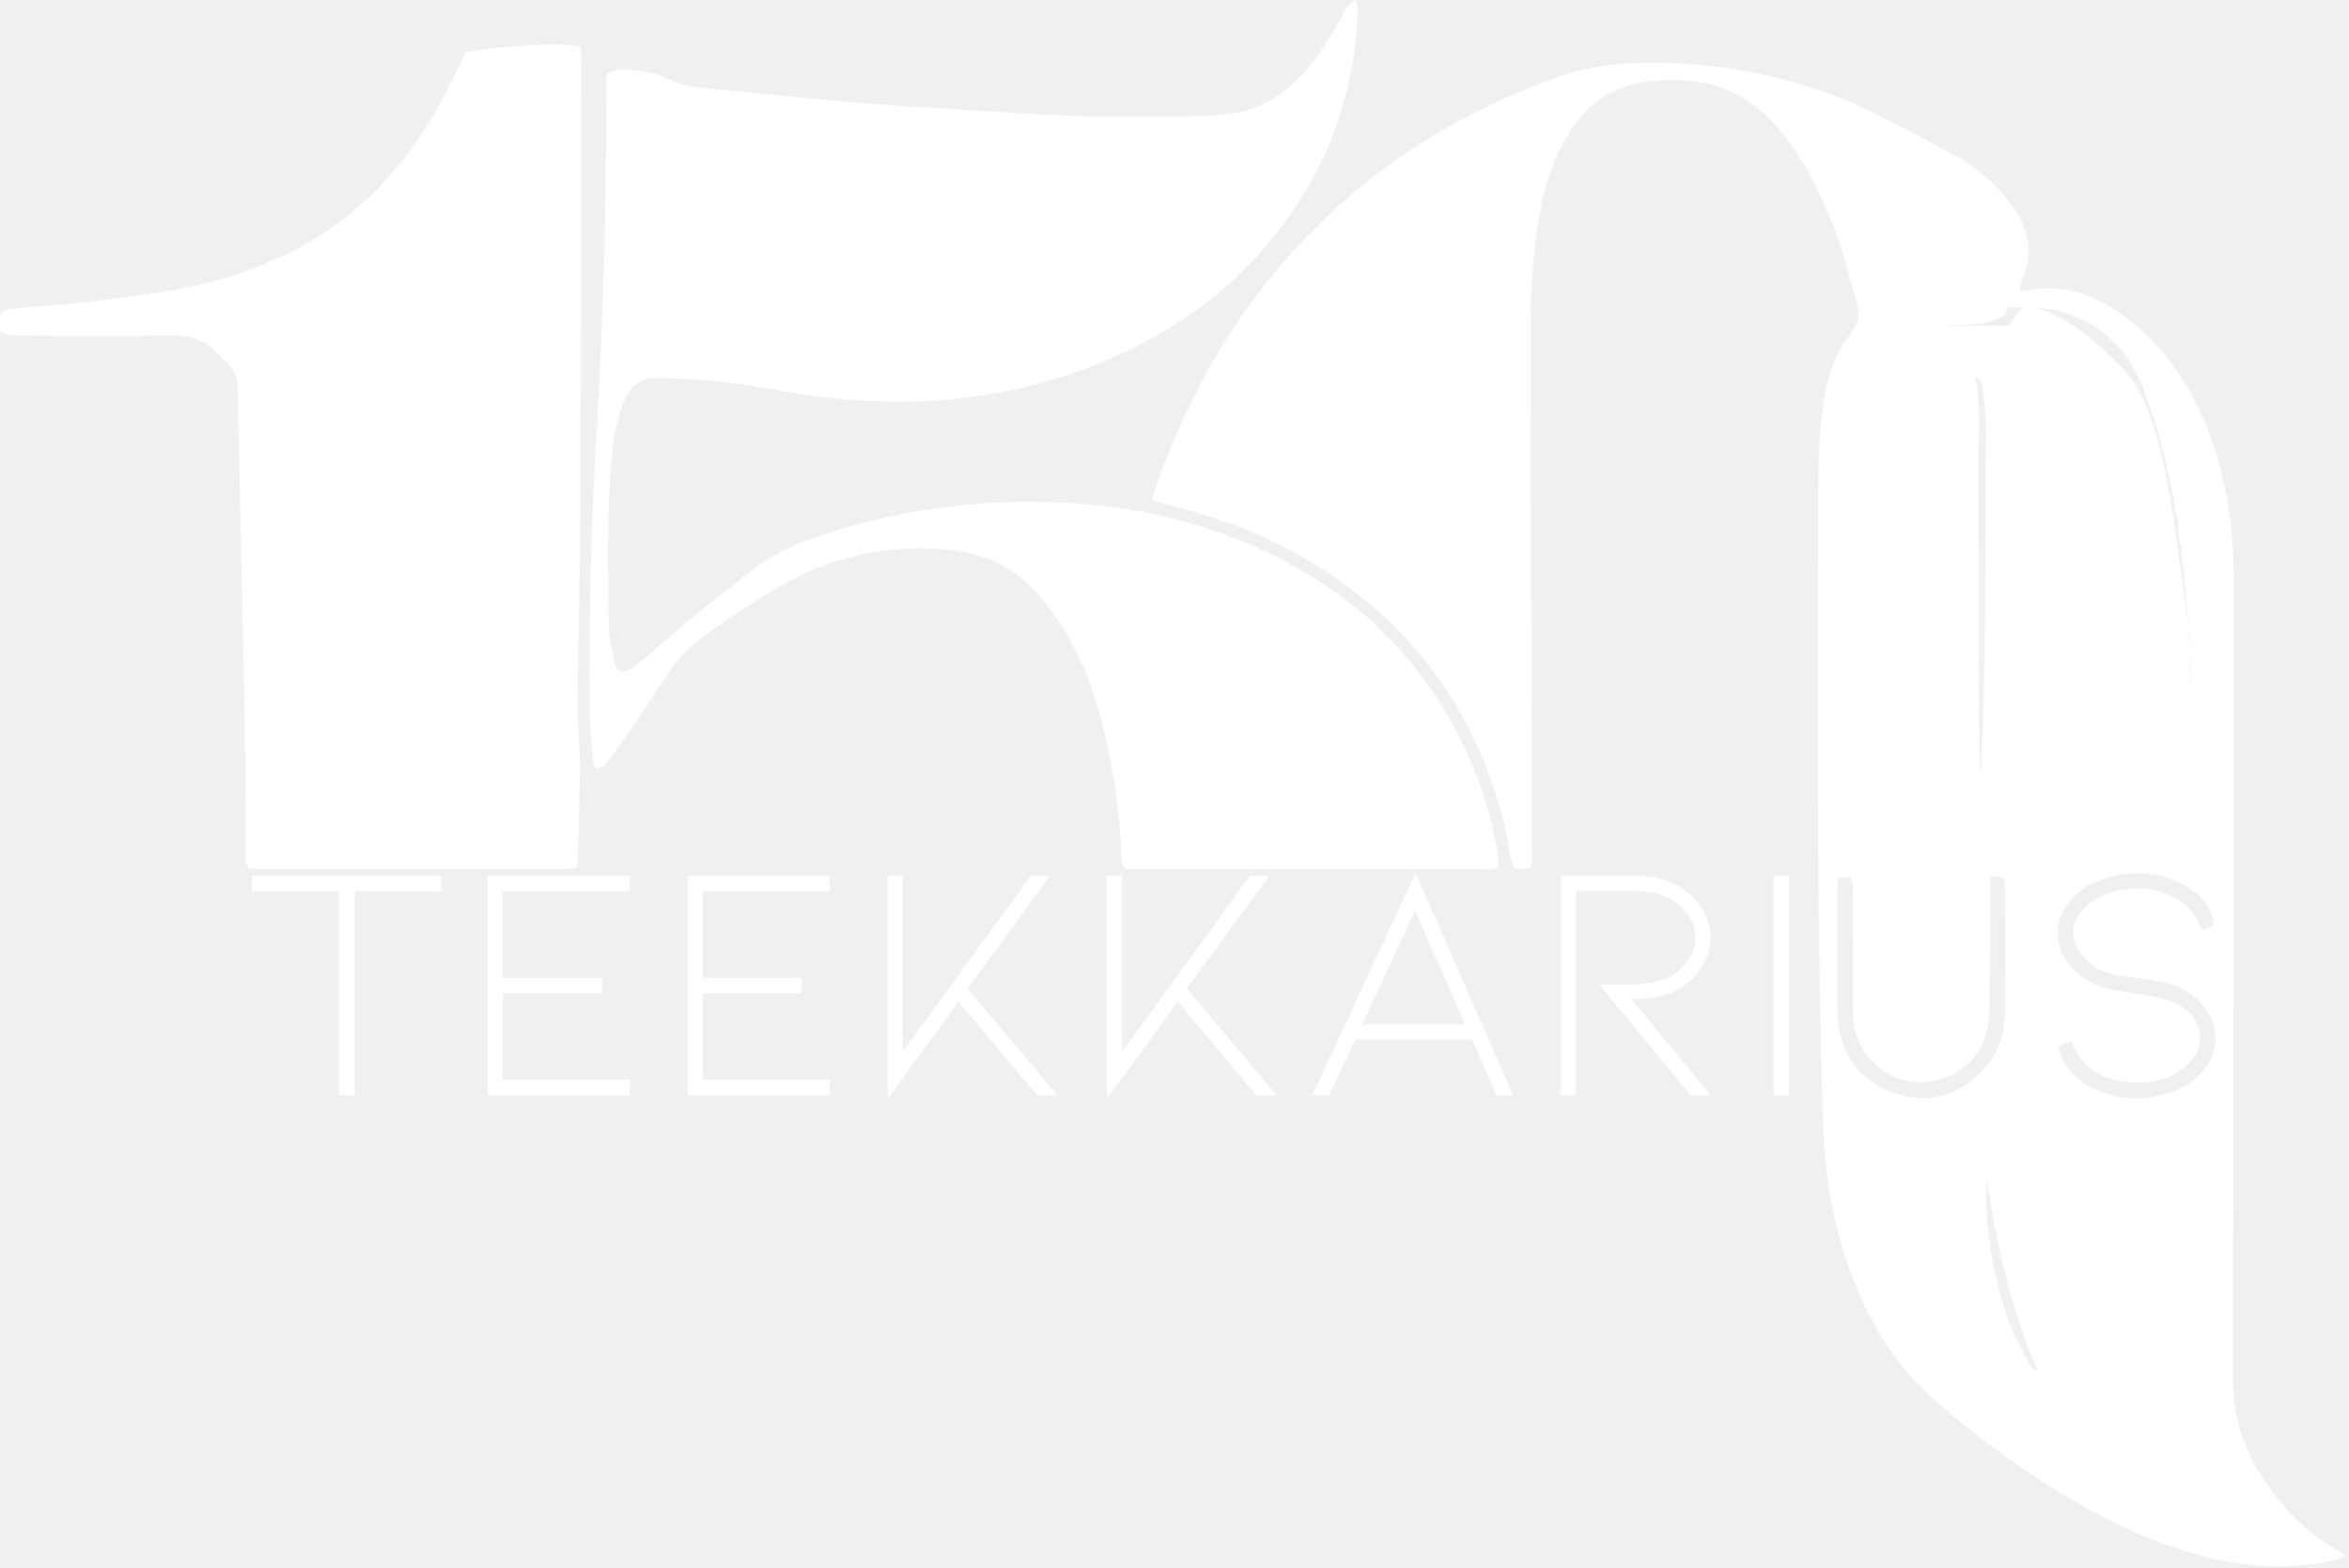
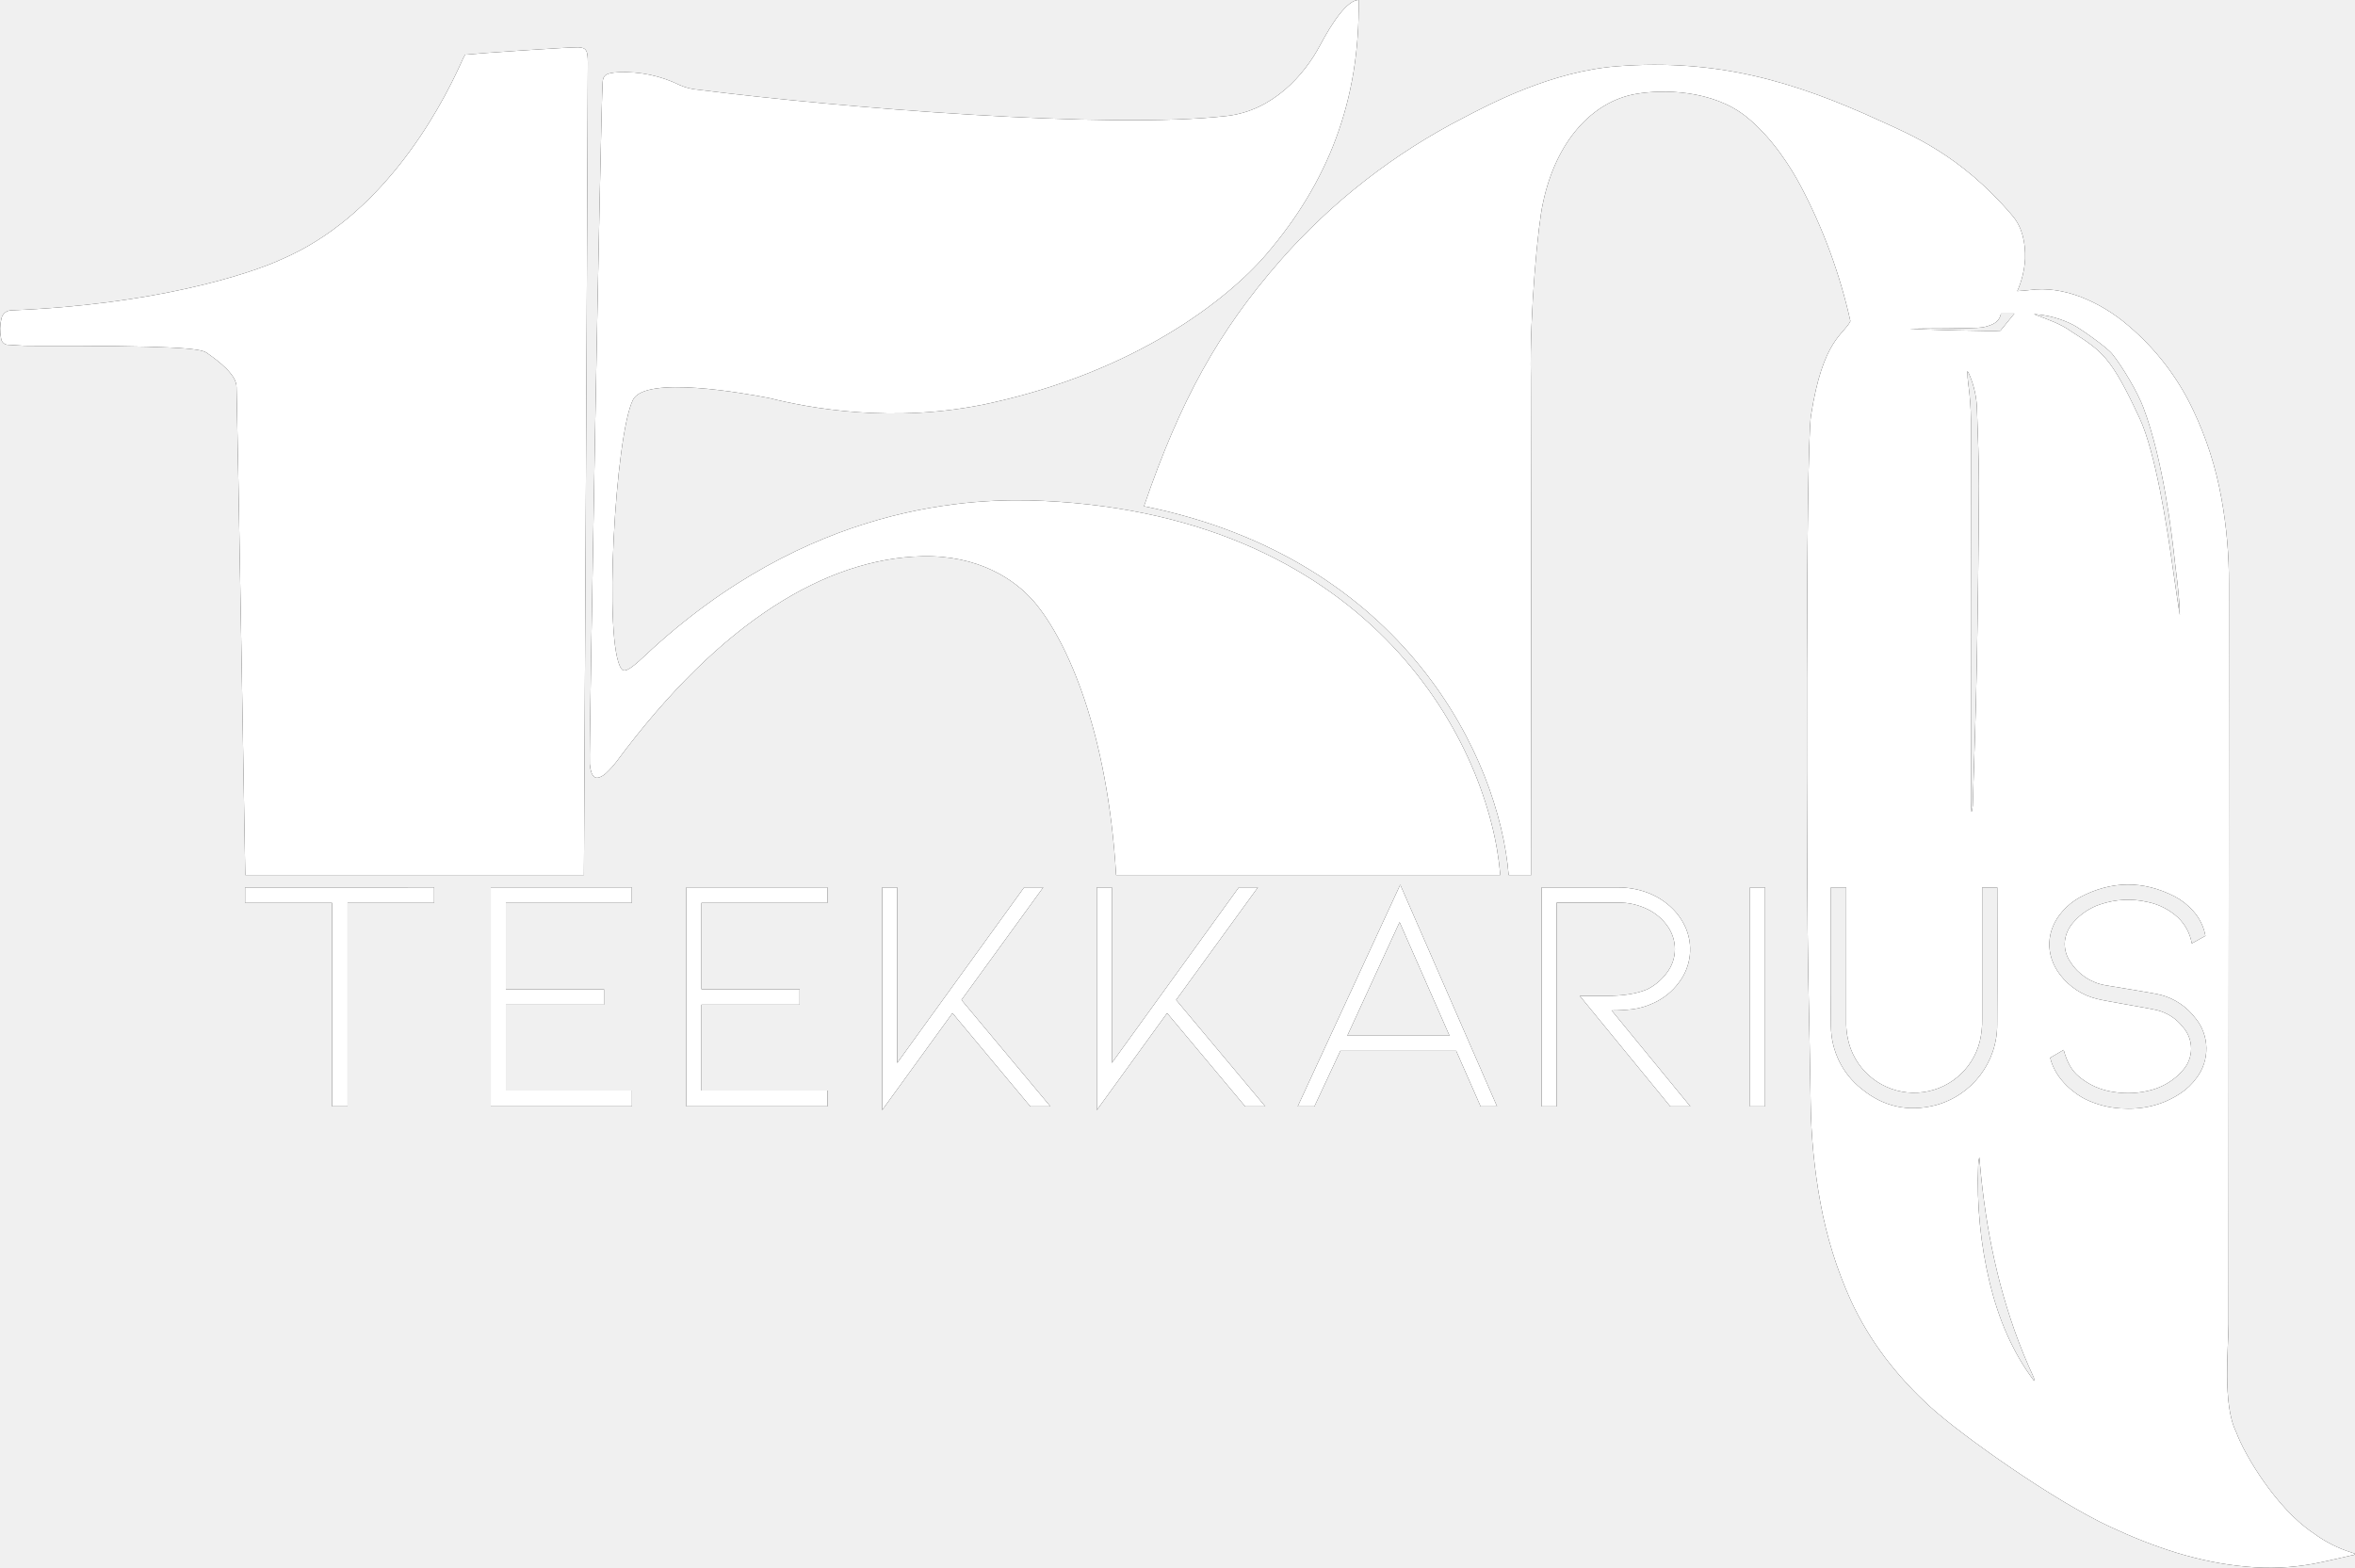
- <svg xmlns="http://www.w3.org/2000/svg" width="100%" height="100%" viewBox="0 0 451 301" version="1.1" xml:space="preserve" style="fill-rule:evenodd;clip-rule:evenodd;stroke-linejoin:round;stroke-miterlimit:2;">
-   <g transform="matrix(1,0,0,1,-69.9963,-270.826)">
-     <g id="Layer-1">
-       <g transform="matrix(1,0,0,1,491.733,377.511)">
-         <path d="M0,100.23C-0.811,100.942 -1.709,101.61 -2.673,102.081C-8.73,105.046 -14.796,105.018 -20.744,101.807C-23.602,100.264 -25.646,97.966 -26.517,94.308C-25.523,93.822 -24.8,93.469 -24.009,93.082C-22.126,98.709 -17.908,100.764 -12.558,101.125C-9.358,101.341 -6.283,100.88 -3.52,99.101C-1.062,97.518 0.827,95.491 0.662,92.365C0.489,89.118 -1.576,87.04 -4.37,85.823C-6.114,85.064 -8.063,84.736 -9.948,84.349C-11.72,83.985 -13.532,83.824 -15.319,83.528C-18.11,83.065 -20.674,82.054 -22.852,80.204C-27.843,75.966 -27.941,69.404 -23.072,65.048C-21.046,63.236 -18.659,62.105 -16.015,61.522C-11.242,60.47 -6.644,60.866 -2.33,63.305C-0.069,64.584 1.765,66.308 2.837,68.72C3.073,69.251 3.141,69.87 3.212,70.457C3.236,70.656 3.086,70.964 2.917,71.081C2.439,71.414 1.909,71.673 1.47,71.922C1.13,71.717 0.808,71.639 0.751,71.472C-0.686,67.23 -3.935,65.162 -8.055,64.266C-11.185,63.585 -14.315,63.798 -17.326,64.967C-19.272,65.722 -20.967,66.867 -22.255,68.542C-24.068,70.897 -24.189,73.474 -22.585,75.946C-20.825,78.659 -18.221,80.051 -15.107,80.566C-13.2,80.882 -11.274,81.077 -9.366,81.389C-7.938,81.622 -6.504,81.877 -5.111,82.263C-3.103,82.82 -1.344,83.877 0.186,85.3C4.861,89.649 4.798,96.017 0,100.23M-32.096,155.139C-34.87,150.582 -36.774,145.65 -38.048,140.485C-39.434,134.864 -40.328,129.163 -40.371,123.356C-40.379,122.208 -40.274,121.059 -40.221,119.911C-38.447,132.488 -35.614,144.722 -30.546,156.453C-31.693,156.546 -31.796,155.633 -32.096,155.139M-57.98,103.224C-64.193,101.073 -67.888,96.573 -68.772,89.949C-68.899,88.994 -68.958,88.024 -68.96,87.061C-68.976,79.454 -68.975,71.847 -68.964,64.239C-68.963,63.528 -68.86,62.817 -68.786,61.87C-67.948,61.825 -67.185,61.784 -66.507,61.748C-65.789,63.083 -66.016,64.314 -66.012,65.503C-65.991,72.265 -66.007,79.027 -65.996,85.789C-65.994,86.995 -65.992,88.208 -65.868,89.405C-65.21,95.74 -60.159,100.597 -53.994,101.078C-46.794,101.64 -41.356,96.602 -40.238,91.211C-39.898,89.571 -39.735,87.869 -39.721,86.193C-39.665,79.311 -39.704,72.428 -39.69,65.546C-39.688,64.358 -39.603,63.17 -39.54,61.581C-38.427,61.704 -37.756,61.778 -36.962,61.865C-36.886,62.631 -36.778,63.216 -36.777,63.8C-36.767,71.77 -36.734,79.739 -36.787,87.708C-36.818,92.24 -38.313,96.234 -41.63,99.429C-46.318,103.944 -51.865,105.342 -57.98,103.224M-42.529,-34.374C-41.267,-33.858 -41.147,-32.963 -41.065,-32.108C-40.821,-29.584 -40.443,-27.054 -40.448,-24.527C-40.48,-9.907 -40.555,4.713 -40.723,19.331C-40.806,26.578 -41.117,33.823 -41.325,41.068C-41.413,41.073 -41.502,41.078 -41.59,41.084C-41.657,36.736 -41.775,32.389 -41.783,28.042C-41.813,12.212 -41.779,-3.618 -41.831,-19.448C-41.847,-24.383 -41.406,-29.336 -42.529,-34.374M-36.41,-47.667C-35.175,-47.667 -34.053,-47.666 -33.004,-47.647C-32.971,-47.652 -32.938,-47.664 -32.904,-47.667C-32.397,-47.712 -31.84,-47.682 -31.243,-47.588C-28.584,-47.456 -26.366,-47.093 -23.96,-46.108C-17.279,-43.635 -12.782,-38.814 -10.146,-32.033C-10.037,-31.755 -10.021,-31.441 -10.023,-31.12C-9.876,-30.768 -9.73,-30.413 -9.588,-30.052C-9.374,-29.87 -9.318,-29.645 -9.339,-29.399C-7.656,-24.973 -6.31,-19.954 -5.238,-14.791C-5.21,-14.869 -5.143,-14.942 -5.094,-15.017C-5.062,-14.911 -4.997,-14.801 -5.009,-14.7C-5.02,-14.61 -5.107,-14.529 -5.165,-14.445C-4.942,-13.358 -4.732,-12.266 -4.533,-11.172L-4.533,-11.238C-4.457,-11.243 -4.382,-11.248 -4.307,-11.253C-4.286,-10.922 -4.265,-10.592 -4.244,-10.261C-4.287,-10.269 -4.329,-10.277 -4.372,-10.284C-4.193,-9.272 -4.024,-8.259 -3.864,-7.25C-3.754,-7.264 -3.643,-7.278 -3.533,-7.292L-3.533,-5.53C-3.555,-5.528 -3.576,-5.525 -3.598,-5.523C-3.397,-4.175 -3.211,-2.836 -3.04,-1.515L-3.04,-2.439C-2.987,-2.436 -2.933,-2.433 -2.88,-2.43L-2.88,-0.505C-2.891,-0.506 -2.902,-0.507 -2.913,-0.507C-2.262,4.731 -1.839,9.664 -1.572,13.782C-1.498,14.332 -1.426,14.878 -1.351,15.439C-1.351,16.279 -1.349,17.037 -1.346,17.759C-0.933,26.33 -1.3,28.865 -1.346,17.759C-1.404,16.546 -1.479,15.214 -1.572,13.782C-5.32,-14.43 -7.062,-29.618 -15.375,-37.149C-18.067,-39.841 -20.649,-42.027 -23.028,-43.698C-23.504,-44.025 -23.991,-44.347 -24.48,-44.668C-27.067,-46.312 -29.367,-47.292 -31.243,-47.588C-31.808,-47.616 -32.393,-47.636 -33.004,-47.647C-33.269,-47.604 -33.535,-47.491 -33.796,-47.325C-33.778,-47.325 -33.763,-47.323 -33.745,-47.323C-34.672,-46.068 -35.365,-45.131 -36.035,-44.224L-36.375,-44.224C-36.396,-44.187 -36.41,-44.161 -36.41,-44.161L-57.445,-44.161C-43.577,-44.161 -36.41,-44.161 -36.41,-47.667M-2.193,3.376C-2.178,3.486 -2.14,3.598 -2.154,3.704C-2.166,3.797 -2.237,3.882 -2.282,3.971C-2.297,3.862 -2.335,3.749 -2.321,3.643C-2.308,3.55 -2.238,3.465 -2.193,3.376M27.499,191.252C21.282,187.883 16.585,182.921 12.727,177.101C8.894,171.32 6.964,165.065 6.984,157.999C7.131,107.473 7.118,56.946 7.147,6.419C7.15,1.22 6.963,-3.968 6.144,-9.121C4.745,-17.925 2.1,-26.275 -2.706,-33.85C-6.117,-39.227 -10.388,-43.801 -15.759,-47.255C-20.683,-50.421 -26.002,-52.1 -31.943,-50.987C-32.504,-50.882 -33.084,-50.878 -33.937,-50.801C-33.765,-51.653 -33.687,-52.215 -33.534,-52.757C-33.175,-54.032 -32.633,-55.274 -32.426,-56.57C-31.844,-60.219 -32.893,-63.522 -34.944,-66.512C-37.79,-70.662 -41.383,-74.073 -45.784,-76.497C-51.283,-79.526 -56.837,-82.469 -62.474,-85.231C-75.73,-91.729 -89.865,-94.518 -104.548,-94.652C-110.986,-94.71 -117.352,-93.873 -123.425,-91.641C-140.188,-85.482 -155.264,-76.54 -168.099,-64.024C-182.831,-49.656 -193.124,-32.501 -199.836,-13.124C-200.102,-12.354 -200.281,-11.553 -200.55,-10.589C-199.663,-10.326 -199.005,-10.098 -198.33,-9.938C-189.117,-7.754 -180.271,-4.601 -172.013,0.08C-152.56,11.109 -139.744,27.391 -133.612,48.885C-132.688,52.126 -132.207,55.493 -131.485,58.794C-131.389,59.233 -131.082,59.626 -130.808,60.169C-129.825,60.107 -128.91,60.048 -127.964,59.988C-127.449,58.518 -127.61,57.182 -127.613,55.874C-127.697,22.996 -127.796,-9.882 -127.88,-42.76C-127.9,-50.75 -127.41,-58.703 -125.93,-66.571C-124.8,-72.579 -122.743,-78.208 -119.106,-83.191C-116.275,-87.07 -112.482,-89.44 -107.84,-90.575C-104.986,-91.272 -102.102,-91.344 -99.196,-91.286C-92.739,-91.158 -87.196,-88.836 -82.547,-84.363C-79.916,-81.832 -77.729,-78.951 -75.844,-75.836C-70.528,-67.051 -67.364,-57.445 -65.059,-47.512C-64.741,-46.143 -64.878,-44.885 -65.719,-43.721C-66.142,-43.134 -66.475,-42.48 -66.912,-41.905C-69.703,-38.236 -70.967,-34.019 -71.607,-29.515C-72.443,-23.631 -72.644,-17.709 -72.659,-11.794C-72.753,24.227 -72.908,60.249 -72.081,96.264C-71.956,101.701 -71.841,107.14 -71.536,112.568C-71.086,120.567 -69.593,128.396 -67.014,135.984C-63.531,146.23 -58.184,155.334 -49.935,162.49C-41.612,169.71 -32.74,176.197 -23.192,181.728C-16.378,185.675 -9.291,189.014 -1.738,191.308C7.309,194.055 16.479,194.94 25.817,193.06C26.682,192.886 27.507,192.505 28.565,192.148C28.032,191.694 27.798,191.414 27.499,191.252" style="fill:white;fill-rule:nonzero;" />
-       </g>
-       <g>
-         <g transform="matrix(1,0,0,1,114.84,481.151)">
-           <path d="M39.888,-42.158L39.888,-39.175L23.22,-39.175L23.22,0L20.236,0L20.236,-39.175L3.502,-39.175L3.502,-42.158L39.888,-42.158Z" style="fill:white;fill-rule:nonzero;" />
-         </g>
-         <g transform="matrix(1,0,0,1,157.712,481.151)">
-           <path d="M33.208,0L33.208,-3.048L8.821,-3.048L8.821,-19.587L27.825,-19.587L27.825,-22.571L8.821,-22.571L8.821,-39.175L33.208,-39.175L33.208,-42.158L5.902,-42.158L5.902,0L33.208,0Z" style="fill:white;fill-rule:nonzero;" />
-           <path d="M71.604,0L71.604,-3.048L47.217,-3.048L47.217,-19.587L66.221,-19.587L66.221,-22.571L47.217,-22.571L47.217,-39.175L71.604,-39.175L71.604,-42.158L44.299,-42.158L44.299,0L71.604,0Z" style="fill:white;fill-rule:nonzero;" />
-           <path d="M115.319,0L111.428,0L96.316,-17.966L82.695,0.713L82.695,-42.158L85.614,-42.158L85.614,-8.367L110.195,-42.158L113.892,-42.158L98.067,-20.495L115.319,0Z" style="fill:white;fill-rule:nonzero;" />
-           <path d="M157.413,0L153.521,0L138.409,-17.966L124.789,0.713L124.789,-42.158L127.707,-42.158L127.707,-8.367L152.289,-42.158L155.986,-42.158L140.16,-20.495L157.413,0Z" style="fill:white;fill-rule:nonzero;" />
-           <path d="M172.46,-10.702L167.466,0L164.223,0L184.07,-42.677L202.814,0L199.636,0L194.901,-10.702L172.46,-10.702ZM183.94,-35.478L173.822,-13.62L193.604,-13.62L183.94,-35.478Z" style="fill:white;fill-rule:nonzero;" />
-           <path d="M236.865,0L219.353,-21.274L224.542,-21.274C227.742,-21.274 230.336,-21.685 232.325,-22.506C233.795,-23.198 235.071,-24.246 236.152,-25.652C237.233,-27.057 237.773,-28.603 237.773,-30.289C237.773,-31.803 237.319,-33.24 236.411,-34.602C235.503,-35.964 234.206,-37.078 232.52,-37.943C230.833,-38.807 228.887,-39.24 226.682,-39.24L214.878,-39.24L214.878,0L211.959,0L211.959,-42.158L226.682,-42.158C228.671,-42.158 230.531,-41.845 232.26,-41.218C233.99,-40.591 235.503,-39.694 236.8,-38.526C238.054,-37.402 239.016,-36.126 239.686,-34.7C240.357,-33.273 240.692,-31.803 240.692,-30.289C240.692,-27.911 239.978,-25.781 238.551,-23.901C237.125,-22.02 235.438,-20.668 233.492,-19.847C232.152,-19.242 230.844,-18.863 229.568,-18.712C228.293,-18.56 226.942,-18.485 225.515,-18.485L240.757,0L236.865,0Z" style="fill:white;fill-rule:nonzero;" />
-           <rect x="252.82" y="-42.158" width="2.919" height="42.158" style="fill:white;fill-rule:nonzero;" />
-         </g>
-       </g>
-       <g transform="matrix(1,0,0,1,184.392,290.392)">
-         <path d="M0,128.104C-0.219,127.394 -0.554,126.741 -0.606,126.066C-0.867,122.695 -1.214,119.319 -1.238,115.943C-1.369,97.686 -0.845,79.44 0.26,61.22C1.518,40.458 1.991,19.682 1.995,-1.111C1.995,-2.546 2.047,-3.981 2.078,-5.582C3.06,-5.803 3.846,-6.113 4.639,-6.134C7.94,-6.222 11.147,-5.69 14.164,-4.3C16.502,-3.222 18.938,-2.789 21.504,-2.569C30.291,-1.814 39.055,-0.792 47.843,-0.049C55.79,0.623 63.753,1.103 71.714,1.593C79.072,2.047 86.432,2.526 93.799,2.763C99.833,2.958 105.878,2.831 111.918,2.809C113.971,2.802 116.024,2.664 118.077,2.617C124.648,2.468 130.315,0.267 134.949,-4.524C138.266,-7.953 140.754,-11.924 143.029,-16.067C143.711,-17.308 144.174,-18.746 145.876,-19.566C146.064,-18.922 146.359,-18.407 146.341,-17.903C145.816,-3.281 141.595,10.111 133.045,22.078C123.706,35.15 111.324,44.282 96.536,50.255C84.647,55.058 72.264,57.428 59.43,57.56C50.447,57.652 41.589,56.674 32.777,55.012C25.877,53.711 18.905,53.144 11.876,53.02C8.558,52.961 6.658,54.481 5.493,57.315C4.007,60.928 3.36,64.742 3.026,68.602C2.106,79.217 2.326,89.86 2.473,100.492C2.508,102.991 3.231,105.492 3.752,107.968C4.03,109.285 5.024,109.732 6.22,109.136C7.072,108.711 7.867,108.132 8.598,107.516C11.74,104.868 14.804,102.126 17.981,99.52C21.998,96.226 26.064,92.99 30.168,89.805C33.729,87.042 37.721,85.094 41.996,83.636C57.508,78.348 73.43,76.165 89.794,76.963C102.974,77.606 115.635,80.415 127.64,85.905C146.834,94.681 160.693,108.682 168.697,128.318C170.896,133.713 172.31,139.327 173.293,145.056C173.392,145.632 173.306,146.239 173.306,146.85C172.02,147.67 170.656,147.315 169.374,147.318C157.045,147.35 144.716,147.337 132.386,147.337L101.714,147.337C100.648,145.948 100.96,144.565 100.883,143.285C100.335,134.209 98.974,125.269 96.438,116.528C94.124,108.549 90.609,101.188 85.156,94.83C81.833,90.955 77.752,88.247 72.823,86.965C70.502,86.362 68.09,85.935 65.698,85.803C54.935,85.209 44.838,87.504 35.467,92.952C30.234,95.993 25.199,99.307 20.35,102.924C17.896,104.756 15.803,106.899 14.097,109.421C12.066,112.423 10.105,115.472 8.071,118.472C6.309,121.071 4.516,123.651 2.676,126.195C2.065,127.039 1.415,127.957 0,128.104" style="fill:white;fill-rule:nonzero;" />
-       </g>
-       <g transform="matrix(1,0,0,1,159.426,435.779)">
-         <path d="M0,-154.912C8.273,-156.362 18.497,-156.863 22.003,-155.986C22.077,-155.34 22.231,-154.64 22.229,-153.94C22.155,-123.612 22.108,-93.283 21.96,-62.955C21.906,-51.841 21.565,-40.728 21.446,-29.614C21.414,-26.602 21.725,-23.587 21.86,-20.572C21.913,-19.366 21.961,-18.157 21.935,-16.951C21.817,-11.515 21.679,-6.079 21.528,-0.644C21.508,0.063 21.374,0.767 21.274,1.64C20.384,1.749 19.575,1.934 18.765,1.935C-0.569,1.951 -19.902,1.95 -39.236,1.94C-40.062,1.94 -40.887,1.825 -41.609,1.771C-42.582,0.579 -42.243,-0.68 -42.255,-1.847C-42.341,-10.305 -42.291,-18.765 -42.456,-27.221C-42.868,-48.362 -43.384,-69.5 -43.81,-90.64C-43.841,-92.193 -44.24,-93.469 -45.3,-94.567C-46.139,-95.435 -46.965,-96.316 -47.803,-97.185C-50.104,-99.571 -52.796,-100.611 -56.221,-100.543C-65.522,-100.358 -74.829,-100.478 -84.133,-100.489C-85.806,-100.491 -87.497,-100.421 -89.315,-101.099C-89.356,-102.094 -89.475,-103.033 -89.412,-103.958C-89.347,-104.903 -88.744,-105.484 -87.779,-105.607C-86.94,-105.714 -86.101,-105.828 -85.258,-105.882C-76.212,-106.467 -67.215,-107.481 -58.261,-108.884C-50.347,-110.124 -42.699,-112.306 -35.425,-115.67C-25.104,-120.443 -16.764,-127.623 -10.154,-136.841C-6.906,-141.37 -4.202,-146.218 -1.797,-151.238C-1.225,-152.433 -0.633,-153.619 0,-154.912" style="fill:white;fill-rule:nonzero;" />
-       </g>
-     </g>
+ <svg xmlns="http://www.w3.org/2000/svg" viewBox="0 0 987.46 657.57">
+   <defs>
+     <style>.cls-1{fill:#fff;}</style>
+   </defs>
+   <g id="Layer_2" data-name="Layer 2">
+     <path d="M298,110.25c4.9-.55,43.75-3.19,47.39-3.08,3.43.11,4.07,1.25,4.07,6.43-.49,127.79-1.64,339.62-1.64,340.7h-142s-3.11-184.06-3.66-204.59c.08-5.15-7.24-10.76-12.55-14.47-2.68-1.87-14-3-74.44-2.88-2.88,0-5.75-.3-8.62-.42a3,3,0,0,1-3.12-2.78,18.81,18.81,0,0,1,.16-8.28,4.31,4.31,0,0,1,4.1-3.41c59.13-2.33,99-14.78,113.61-21.52,41.27-17.81,65.27-60.56,75.17-82.59A25.69,25.69,0,0,1,298,110.25ZM1090.44,739c-.36.72-1,.56-1.45.67-5.43,1.22-10.84,2.55-16.3,3.58a102,102,0,0,1-27.53,1.16c-20.27-1.71-39.13-8.22-57.43-16.74-24.15-11.25-62.52-38.56-75.25-50.19C898.35,664.6,887,650,879,632.67a174.56,174.56,0,0,1-12.7-40.85,248.29,248.29,0,0,1-4.11-42.06q-.42-26.49-1-53c-.74-34.55-1.15-220.29,1.15-235.21,5-32.1,13.72-33.76,16.52-39.55A226.62,226.62,0,0,0,858,165.29c-3.67-7-11.76-20.19-22.76-29-14.15-11.36-35.12-11.57-46.47-9.56-17.95,3.19-33.28,19.52-38.79,45.58-2.1,8.79-5.66,46.78-5.1,73,.09,13.63.23,209,.23,209h-9.55c-3.92-48.82-43.55-132.6-152.9-154.68,15.3-44.63,31.22-73.34,57.11-103a260.37,260.37,0,0,1,77-60c11.16-5.81,36.86-19.41,64.21-21.51,41.86-3.21,73.86,6.12,110.26,22.81,12.4,5.69,33.77,14.15,55.59,39.89,4.18,4.93,5.46,11.41,5.29,18a39,39,0,0,1-3.28,13.6c1.87-.16,3.47-.23,5.06-.44,7.31-1,14.31.21,21.19,2.71a68.64,68.64,0,0,1,20.37,12.25,104.68,104.68,0,0,1,27,35.12,145.39,145.39,0,0,1,12,37.41,193.61,193.61,0,0,1,3.12,35.8c0,26-.14,275.71-.16,310.46,0,9.22-2.62,33.71,3.16,45.1,3.52,9.78,17.06,32.28,32.37,42.46a54.4,54.4,0,0,0,16.36,8.28A7.53,7.53,0,0,1,1090.44,739Zm-134.82-520c5.8,2.25,11.27,4,15.88,7.35,13,8.31,16.67,10.65,28.67,36.48,6.59,14.2,11.41,45.2,13.58,60.68.83,5.89,3,20.72,3.25,21.76-.33-10.06-1.37-15.86-2-21.68-1.45-13.07-5-43.26-13.32-65.43-2.41-6.39-8.71-17-13-22.37C986.13,232.68,975,225,972.5,223.68A41.62,41.62,0,0,0,955.62,219.06Zm-52.87,6.16c5.24.37,36.88,1.25,39,.87l5.86-7.21H942c-.52,2.94-2.57,4.24-5,5.07a16,16,0,0,1-2.78.73C930.71,225.21,907.84,225,902.75,225.22Zm26.66,38.41q-.09,80.21,0,160.4c0,1.14.22,2.67.22,3.81.21,0,.51-1.79.53-2.52.57-19.1,1.31-38.18,1.66-57.28q.74-38.43.94-76.87c0-10.46-.46-20.92-.8-31.37a39.65,39.65,0,0,0-3.37-15.65c-.19-.41-.44-.8-.65-1.19a32.87,32.87,0,0,0,.36,5.47A120.63,120.63,0,0,1,929.41,263.63ZM940.4,517c.13-18.32.05-57.49.05-57.49h-6.34s0,38,0,55.19a37.74,37.74,0,0,1-1,9.41A28.37,28.37,0,0,1,879,527.19a32,32,0,0,1-1.91-11.56c0-17.46,0-56.15,0-56.15h-6.39s0,30.3,0,43.54c0,4.89-.06,9.78,0,14.68A33.71,33.71,0,0,0,883.55,544c9.14,7.53,19.57,9.78,31,6.86A34.88,34.88,0,0,0,940.4,517Zm-3.09,108.49c3.64,14.82,9.35,28.73,18.58,41a3.85,3.85,0,0,0-.1-1.33c-.78-1.85-1.68-3.66-2.48-5.51-10.91-25.23-16.86-51.7-19.64-78.95-.27-2.66-.51-5.32-.76-8a13.49,13.49,0,0,0-.47,3.37A180.71,180.71,0,0,0,937.31,625.46Zm18.79,41.07-.2,0,0,0Zm67.43-152.21a26.7,26.7,0,0,0-14.27-9.7c-3.89-1-19.64-3.4-23.5-4.11a21.69,21.69,0,0,1-14.66-9.78,13.15,13.15,0,0,1-2.31-8.73,14.14,14.14,0,0,1,3.67-8,25.33,25.33,0,0,1,11.14-7.4,36,36,0,0,1,19.87-1,26.7,26.7,0,0,1,12.68,6.44A19.67,19.67,0,0,1,1022,483l5.73-3.16a21.21,21.21,0,0,0-5.21-10.52,27.08,27.08,0,0,0-7.65-6c-13.27-6.82-26.52-6.66-39.69.28a26.34,26.34,0,0,0-7.37,5.92c-7,7.85-7.39,18.35-1,26.65a27.7,27.7,0,0,0,15.65,10.14c4.27,1.06,21.14,3.75,25.13,4.72a19.92,19.92,0,0,1,10.66,7,13.64,13.64,0,0,1,0,18.18,22.49,22.49,0,0,1-2.85,2.84,27,27,0,0,1-10.09,5.36,37.31,37.31,0,0,1-16,.9,28.79,28.79,0,0,1-14.56-6.41c-3.07-2.54-5-5.91-6.47-11.25l-5.65,3.31c2.3,9.75,11.34,15.7,14.82,17.4a39.37,39.37,0,0,0,14.67,3.83c9.07.61,17.55-1.23,25.19-6.35a25.55,25.55,0,0,0,6.62-6.33A20.27,20.27,0,0,0,1023.53,514.32ZM368.38,255c5.24-10.35,47.16-2.65,57-.76,16.67,4.14,52.26,11.05,92.73,2.16,60.43-13.27,99-42.74,115.95-62.55,25.59-29.94,39.23-64.09,38.6-106.55-4.77,0-11.1,9.44-16.2,19.06-6.61,12.47-19.85,27.37-39,29.58-49.54,5.69-161.78-3.4-221.71-11a24.2,24.2,0,0,1-7.75-1.94,52.67,52.67,0,0,0-25.65-5.39,18.26,18.26,0,0,0-3.69.46c-2.19.55-2.9,1.62-3,3.92-.82,12.58-5.77,281.26-5.38,285.75.52,5.91,2.61,6.22,4.25,5.51a8.83,8.83,0,0,0,2.63-1.71,39.9,39.9,0,0,0,4.24-4.68c44.22-59.71,88.65-85.21,128.05-86.23,23.68-.61,39.13,9.62,47.35,19.31,13.82,16.46,30.57,54.21,34.17,114.37H732.06C727.75,400.64,679.52,304,540.5,297.39c-29.12-1.37-98.62.5-167.29,65.11-7,6.63-8.67,6.65-9.65,5.34C355.85,357.56,361,269.56,368.38,255ZM836.75,551.37h6.32V459.52h-6.32Zm-25,0-33-40.27a74.17,74.17,0,0,0,8.78-.5,28.87,28.87,0,0,0,8.5-2.47,26.81,26.81,0,0,0,11-8.83,22.89,22.89,0,0,0,2.46-23.53,26,26,0,0,0-6.25-8.33,29.6,29.6,0,0,0-9.83-5.87,34.94,34.94,0,0,0-12.08-2.05H749.38v91.85h6.32V465.88h25.57a27.15,27.15,0,0,1,12.64,2.83,21.82,21.82,0,0,1,8.43,7.27,16.78,16.78,0,0,1,2.94,9.4,16.26,16.26,0,0,1-3.51,10.1,22.6,22.6,0,0,1-8.28,6.86Q787,505,776.63,505H765.39l37.93,46.35Zm-98.19-23.32,10.26,23.32h6.88l-40.59-93-43,93h7L665,528.05Zm-2.8-6.35H667.92l21.91-47.63Zm-114.62-15,34.28-47.2h-8l-53.23,73.62V459.52h-6.32v93.41l29.49-40.7,32.73,39.14h8.43Zm-90,0,34.27-47.2h-8l-53.23,73.62V459.52h-6.32v93.41l29.5-40.7L535,551.37h8.43Zm-56.18,44.65v-6.64H397.11v-36h41.16v-6.5H397.11V466h52.82v-6.5H390.79v91.85Zm-82,0v-6.64H315.09v-36h41.15v-6.5H315.09V466H367.9v-6.5H308.77v91.85ZM205.75,459.52V466h36.46v85.35h6.51V466H285v-6.5Z" transform="translate(-102.98 -87.31)" />
+     <path class="cls-1" d="M298,110.25c4.9-.55,43.75-3.19,47.39-3.08,3.43.11,4.07,1.25,4.07,6.43-.49,127.79-1.64,339.62-1.64,340.7h-142s-3.11-184.06-3.66-204.59c.08-5.15-7.24-10.76-12.55-14.47-2.68-1.87-14-3-74.44-2.88-2.88,0-5.75-.3-8.62-.42a3,3,0,0,1-3.12-2.78,18.81,18.81,0,0,1,.16-8.28,4.31,4.31,0,0,1,4.1-3.41c59.13-2.33,99-14.78,113.61-21.52,41.27-17.81,65.27-60.56,75.17-82.59A25.69,25.69,0,0,1,298,110.25ZM1090.44,739c-.36.72-1,.56-1.45.67-5.43,1.22-10.84,2.55-16.3,3.58a102,102,0,0,1-27.53,1.16c-20.27-1.71-39.13-8.22-57.43-16.74-24.15-11.25-62.52-38.56-75.25-50.19C898.35,664.6,887,650,879,632.67a174.56,174.56,0,0,1-12.7-40.85,248.29,248.29,0,0,1-4.11-42.06q-.42-26.49-1-53c-.74-34.55-1.15-220.29,1.15-235.21,5-32.1,13.72-33.76,16.52-39.55A226.62,226.62,0,0,0,858,165.29c-3.67-7-11.76-20.19-22.76-29-14.15-11.36-35.12-11.57-46.47-9.56-17.95,3.19-33.28,19.52-38.79,45.58-2.1,8.79-5.66,46.78-5.1,73,.09,13.63.23,209,.23,209h-9.55c-3.92-48.82-43.55-132.6-152.9-154.68,15.3-44.63,31.22-73.34,57.11-103a260.37,260.37,0,0,1,77-60c11.16-5.81,36.86-19.41,64.21-21.51,41.86-3.21,73.86,6.12,110.26,22.81,12.4,5.69,33.77,14.15,55.59,39.89,4.18,4.93,5.46,11.41,5.29,18a39,39,0,0,1-3.28,13.6c1.87-.16,3.47-.23,5.06-.44,7.31-1,14.31.21,21.19,2.71a68.64,68.64,0,0,1,20.37,12.25,104.68,104.68,0,0,1,27,35.12,145.39,145.39,0,0,1,12,37.41,193.61,193.61,0,0,1,3.12,35.8c0,26-.14,275.71-.16,310.46,0,9.22-2.62,33.71,3.16,45.1,3.52,9.78,17.06,32.28,32.37,42.46a54.4,54.4,0,0,0,16.36,8.28A7.53,7.53,0,0,1,1090.44,739Zm-134.82-520c5.8,2.25,11.27,4,15.88,7.35,13,8.31,16.67,10.65,28.67,36.48,6.59,14.2,11.41,45.2,13.58,60.68.83,5.89,3,20.72,3.25,21.76-.33-10.06-1.37-15.86-2-21.68-1.45-13.07-5-43.26-13.32-65.43-2.41-6.39-8.71-17-13-22.37C986.13,232.68,975,225,972.5,223.68A41.62,41.62,0,0,0,955.62,219.06Zm-52.87,6.16c5.24.37,36.88,1.25,39,.87l5.86-7.21H942c-.52,2.94-2.57,4.24-5,5.07a16,16,0,0,1-2.78.73C930.71,225.21,907.84,225,902.75,225.22Zm26.66,38.41q-.09,80.21,0,160.4c0,1.14.22,2.67.22,3.81.21,0,.51-1.79.53-2.52.57-19.1,1.31-38.18,1.66-57.28q.74-38.43.94-76.87c0-10.46-.46-20.92-.8-31.37a39.65,39.65,0,0,0-3.37-15.65c-.19-.41-.44-.8-.65-1.19a32.87,32.87,0,0,0,.36,5.47A120.63,120.63,0,0,1,929.41,263.63ZM940.4,517c.13-18.32.05-57.49.05-57.49h-6.34s0,38,0,55.19a37.74,37.74,0,0,1-1,9.41A28.37,28.37,0,0,1,879,527.19a32,32,0,0,1-1.91-11.56c0-17.46,0-56.15,0-56.15h-6.39s0,30.3,0,43.54c0,4.89-.06,9.78,0,14.68A33.71,33.71,0,0,0,883.55,544c9.14,7.53,19.57,9.78,31,6.86A34.88,34.88,0,0,0,940.4,517Zm-3.09,108.49c3.64,14.82,9.35,28.73,18.58,41a3.85,3.85,0,0,0-.1-1.33c-.78-1.85-1.68-3.66-2.48-5.51-10.91-25.23-16.86-51.7-19.64-78.95-.27-2.66-.51-5.32-.76-8a13.49,13.49,0,0,0-.47,3.37A180.71,180.71,0,0,0,937.31,625.46Zm18.79,41.07-.2,0,0,0Zm67.43-152.21a26.7,26.7,0,0,0-14.27-9.7c-3.89-1-19.64-3.4-23.5-4.11a21.69,21.69,0,0,1-14.66-9.78,13.15,13.15,0,0,1-2.31-8.73,14.14,14.14,0,0,1,3.67-8,25.33,25.33,0,0,1,11.14-7.4,36,36,0,0,1,19.87-1,26.7,26.7,0,0,1,12.68,6.44A19.67,19.67,0,0,1,1022,483l5.73-3.16a21.21,21.21,0,0,0-5.21-10.52,27.08,27.08,0,0,0-7.65-6c-13.27-6.82-26.52-6.66-39.69.28a26.34,26.34,0,0,0-7.37,5.92c-7,7.85-7.39,18.35-1,26.65a27.7,27.7,0,0,0,15.65,10.14c4.27,1.06,21.14,3.75,25.13,4.72a19.92,19.92,0,0,1,10.66,7,13.64,13.64,0,0,1,0,18.18,22.49,22.49,0,0,1-2.85,2.84,27,27,0,0,1-10.09,5.36,37.31,37.31,0,0,1-16,.9,28.79,28.79,0,0,1-14.56-6.41c-3.07-2.54-5-5.91-6.47-11.25l-5.65,3.31c2.3,9.75,11.34,15.7,14.82,17.4a39.37,39.37,0,0,0,14.67,3.83c9.07.61,17.55-1.23,25.19-6.35a25.55,25.55,0,0,0,6.62-6.33A20.27,20.27,0,0,0,1023.53,514.32ZM368.38,255c5.24-10.35,47.16-2.65,57-.76,16.67,4.14,52.26,11.05,92.73,2.16,60.43-13.27,99-42.74,115.95-62.55,25.59-29.94,39.23-64.09,38.6-106.55-4.77,0-11.1,9.44-16.2,19.06-6.61,12.47-19.85,27.37-39,29.58-49.54,5.69-161.78-3.4-221.71-11a24.2,24.2,0,0,1-7.75-1.94,52.67,52.67,0,0,0-25.65-5.39,18.26,18.26,0,0,0-3.69.46c-2.19.55-2.9,1.62-3,3.92-.82,12.58-5.77,281.26-5.38,285.75.52,5.91,2.61,6.22,4.25,5.51a8.83,8.83,0,0,0,2.63-1.71,39.9,39.9,0,0,0,4.24-4.68c44.22-59.71,88.65-85.21,128.05-86.23,23.68-.61,39.13,9.62,47.35,19.31,13.82,16.46,30.57,54.21,34.17,114.37H732.06C727.75,400.64,679.52,304,540.5,297.39c-29.12-1.37-98.62.5-167.29,65.11-7,6.63-8.67,6.65-9.65,5.34C355.85,357.56,361,269.56,368.38,255ZM836.75,551.37h6.32V459.52h-6.32Zm-25,0-33-40.27a74.17,74.17,0,0,0,8.78-.5,28.87,28.87,0,0,0,8.5-2.47,26.81,26.81,0,0,0,11-8.83,22.89,22.89,0,0,0,2.46-23.53,26,26,0,0,0-6.25-8.33,29.6,29.6,0,0,0-9.83-5.87,34.94,34.94,0,0,0-12.08-2.05H749.38v91.85h6.32V465.88h25.57a27.15,27.15,0,0,1,12.64,2.83,21.82,21.82,0,0,1,8.43,7.27,16.78,16.78,0,0,1,2.94,9.4,16.26,16.26,0,0,1-3.51,10.1,22.6,22.6,0,0,1-8.28,6.86Q787,505,776.63,505H765.39l37.93,46.35Zm-98.19-23.32,10.26,23.32h6.88l-40.59-93-43,93h7L665,528.05Zm-2.8-6.35H667.92l21.91-47.63Zm-114.62-15,34.28-47.2h-8l-53.23,73.62V459.52h-6.32v93.41l29.49-40.7,32.73,39.14h8.43Zm-90,0,34.27-47.2h-8l-53.23,73.62V459.52h-6.32v93.41l29.5-40.7L535,551.37h8.43Zm-56.18,44.65v-6.64H397.11v-36h41.16v-6.5H397.11V466h52.82v-6.5H390.79v91.85Zm-82,0v-6.64H315.09v-36h41.15v-6.5H315.09V466H367.9v-6.5H308.77v91.85ZM205.75,459.52V466h36.46v85.35h6.51V466H285v-6.5Z" transform="translate(-102.98 -87.31)" />
  </g>
</svg>
